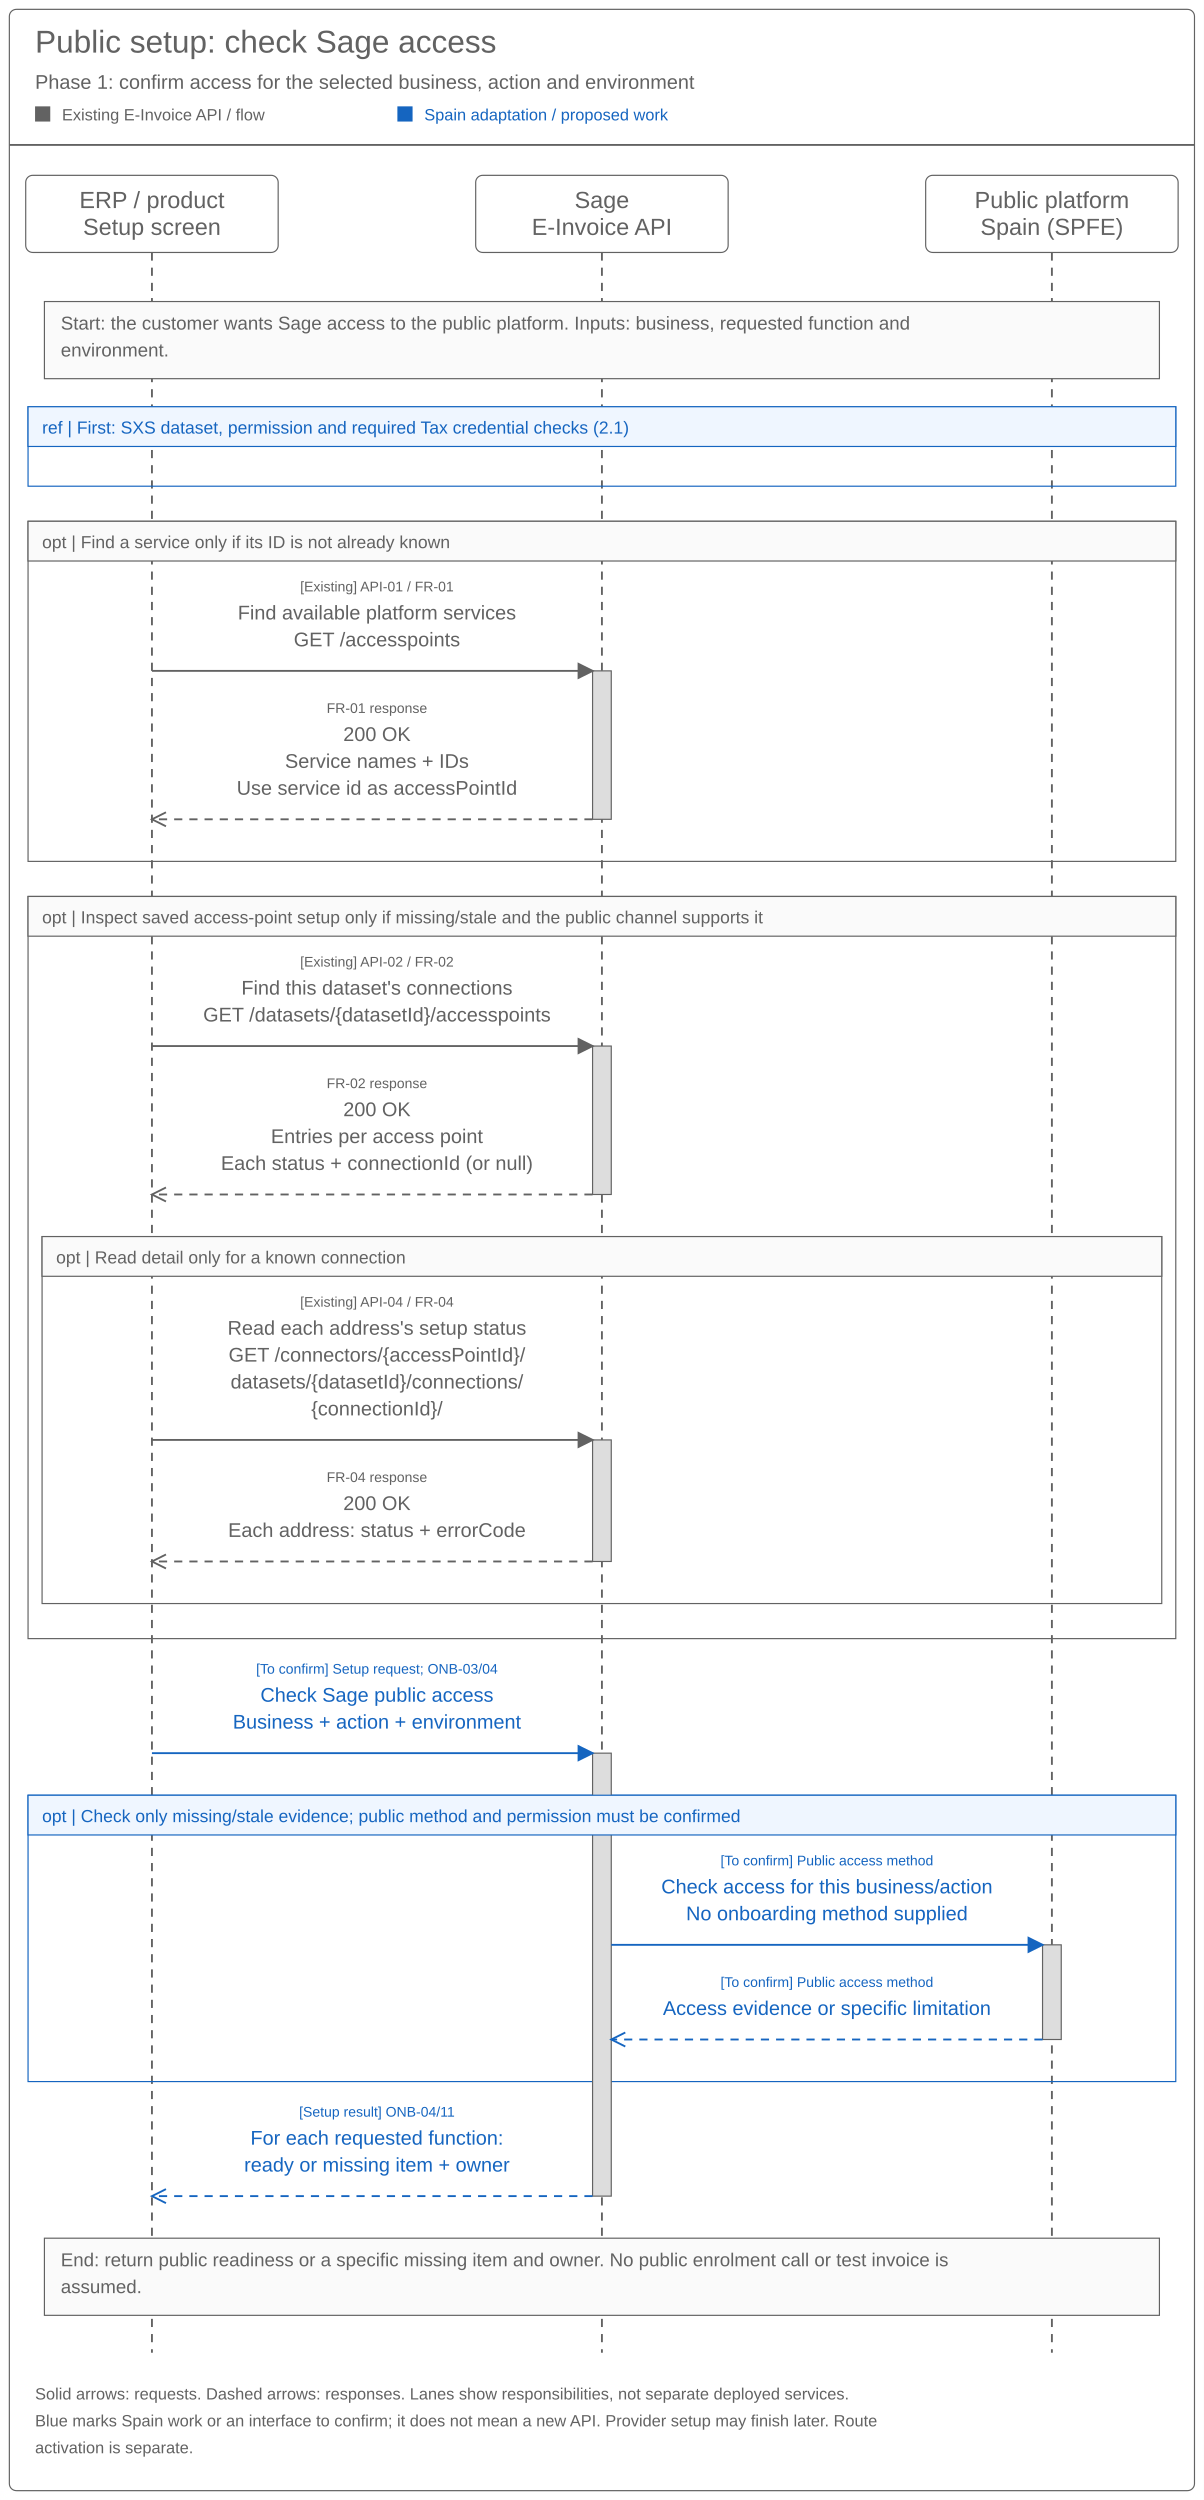
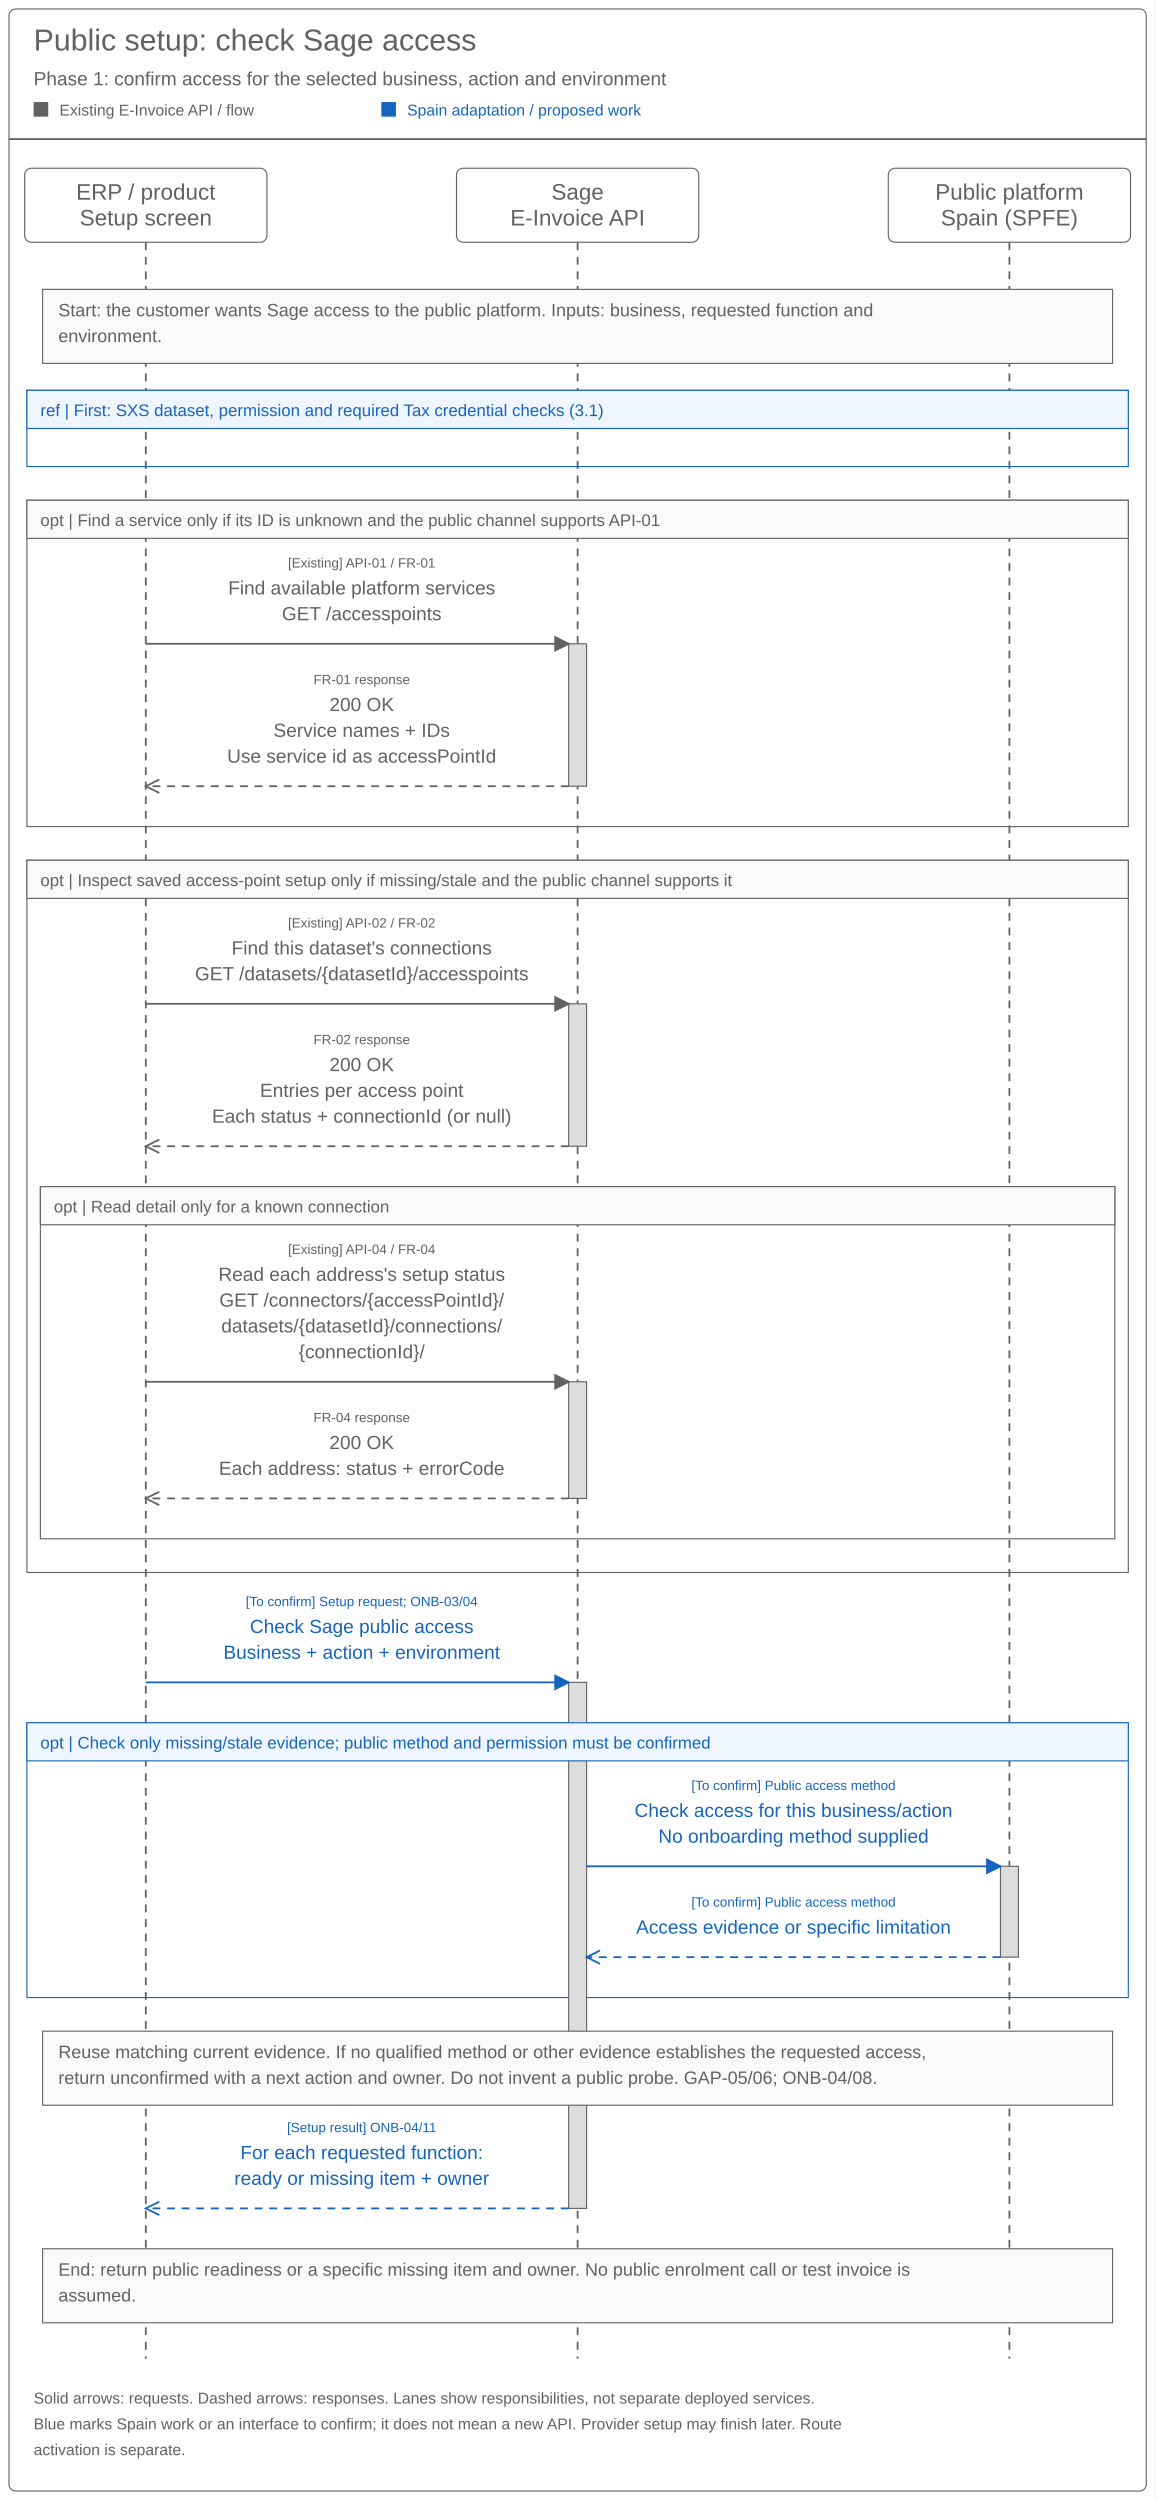
- <svg xmlns="http://www.w3.org/2000/svg" aria-label="Public setup: check Sage access" width="1030" height="2139" viewBox="0 0 1030 2139" role="img">
-   <rect width="1030" height="2139" fill="white" />
-   <rect x="8" y="8" width="1014" height="2123" fill="white" stroke="#626262" rx="6" />
+ <svg xmlns="http://www.w3.org/2000/svg" aria-label="Public setup: check Sage access" width="1030" height="2229" viewBox="0 0 1030 2229" role="img">
+   <rect width="1030" height="2229" fill="white" />
+   <rect x="8" y="8" width="1014" height="2213" fill="white" stroke="#626262" rx="6" />
  <text font-family="Arial, sans-serif" font-size="27" text-anchor="start" x="30" y="45" fill="#626262">Public setup: check Sage access</text>
  <text font-family="Arial, sans-serif" font-size="17" text-anchor="start" x="30" y="76" fill="#626262">Phase 1: confirm access for the selected business, action and environment</text>
  <path d="M 8,124 L 1022,124" fill="none" stroke="#626262" stroke-width="1.6" />
-   <path d="M 130,216 L 130,2013" fill="none" stroke="#626262" stroke-width="1.6" stroke-dasharray="7 6" />
+   <path d="M 130,216 L 130,2103" fill="none" stroke="#626262" stroke-width="1.6" stroke-dasharray="7 6" />
  <rect x="22" y="150" width="216" height="66" fill="white" stroke="#626262" rx="6" />
  <text font-family="Arial, sans-serif" font-size="20" text-anchor="middle" x="130" y="178" fill="#626262">ERP / product</text>
  <text font-family="Arial, sans-serif" font-size="20" text-anchor="middle" x="130" y="201" fill="#626262">Setup screen</text>
-   <path d="M 515,216 L 515,2013" fill="none" stroke="#626262" stroke-width="1.6" stroke-dasharray="7 6" />
+   <path d="M 515,216 L 515,2103" fill="none" stroke="#626262" stroke-width="1.6" stroke-dasharray="7 6" />
  <rect x="407" y="150" width="216" height="66" fill="white" stroke="#626262" rx="6" />
  <text font-family="Arial, sans-serif" font-size="20" text-anchor="middle" x="515" y="178" fill="#626262">Sage</text>
  <text font-family="Arial, sans-serif" font-size="20" text-anchor="middle" x="515" y="201" fill="#626262">E-Invoice API</text>
-   <path d="M 900,216 L 900,2013" fill="none" stroke="#626262" stroke-width="1.6" stroke-dasharray="7 6" />
+   <path d="M 900,216 L 900,2103" fill="none" stroke="#626262" stroke-width="1.6" stroke-dasharray="7 6" />
  <rect x="792" y="150" width="216" height="66" fill="white" stroke="#626262" rx="6" />
  <text font-family="Arial, sans-serif" font-size="20" text-anchor="middle" x="900" y="178" fill="#626262">Public platform</text>
  <text font-family="Arial, sans-serif" font-size="20" text-anchor="middle" x="900" y="201" fill="#626262">Spain (SPFE)</text>
  <rect x="24" y="348" width="982" height="68" fill="none" stroke="#1565C0" rx="0" />
  <rect x="24" y="446" width="982" height="291" fill="none" stroke="#626262" rx="0" />
  <rect x="36" y="1058" width="958" height="314" fill="none" stroke="#626262" rx="0" />
  <rect x="24" y="767" width="982" height="635" fill="none" stroke="#626262" rx="0" />
  <rect x="24" y="1536" width="982" height="245" fill="none" stroke="#1565C0" rx="0" />
  <rect x="507" y="574" width="16" height="127" fill="#dddddd" stroke="#626262" rx="0" />
  <rect x="507" y="895" width="16" height="127" fill="#dddddd" stroke="#626262" rx="0" />
  <rect x="507" y="1232" width="16" height="104" fill="#dddddd" stroke="#626262" rx="0" />
  <rect x="892" y="1664" width="16" height="81" fill="#dddddd" stroke="#626262" rx="0" />
-   <rect x="507" y="1500" width="16" height="379" fill="#dddddd" stroke="#626262" rx="0" />
+   <rect x="507" y="1500" width="16" height="469" fill="#dddddd" stroke="#626262" rx="0" />
  <rect x="24" y="348" width="982" height="34" fill="#EFF6FF" stroke="#1565C0" rx="0" />
-   <text font-family="Arial, sans-serif" font-size="15" text-anchor="start" x="36" y="371" fill="#1565C0">ref | First: SXS dataset, permission and required Tax credential checks (2.1)</text>
+   <text font-family="Arial, sans-serif" font-size="15" text-anchor="start" x="36" y="371" fill="#1565C0">ref | First: SXS dataset, permission and required Tax credential checks (3.1)</text>
  <rect x="24" y="446" width="982" height="34" fill="#FAFAFA" stroke="#626262" rx="0" />
-   <text font-family="Arial, sans-serif" font-size="15" text-anchor="start" x="36" y="469" fill="#626262">opt | Find a service only if its ID is not already known</text>
+   <text font-family="Arial, sans-serif" font-size="15" text-anchor="start" x="36" y="469" fill="#626262">opt | Find a service only if its ID is unknown and the public channel supports API-01</text>
  <rect x="36" y="1058" width="958" height="34" fill="#FAFAFA" stroke="#626262" rx="0" />
  <text font-family="Arial, sans-serif" font-size="15" text-anchor="start" x="48" y="1081" fill="#626262">opt | Read detail only for a known connection</text>
  <rect x="24" y="767" width="982" height="34" fill="#FAFAFA" stroke="#626262" rx="0" />
  <text font-family="Arial, sans-serif" font-size="15" text-anchor="start" x="36" y="790" fill="#626262">opt | Inspect saved access-point setup only if missing/stale and the public channel supports it</text>
  <rect x="24" y="1536" width="982" height="34" fill="#EFF6FF" stroke="#1565C0" rx="0" />
  <text font-family="Arial, sans-serif" font-size="15" text-anchor="start" x="36" y="1559" fill="#1565C0">opt | Check only missing/stale evidence; public method and permission must be confirmed</text>
  <rect x="38" y="258" width="954" height="66" fill="#fafafa" stroke="#626262" rx="0" />
  <text font-family="Arial, sans-serif" font-size="16" text-anchor="start" x="52" y="282" fill="#626262">Start: the customer wants Sage access to the public platform. Inputs: business, requested function and</text>
  <text font-family="Arial, sans-serif" font-size="16" text-anchor="start" x="52" y="305" fill="#626262">environment.</text>
-   <rect x="38" y="1915" width="954" height="66" fill="#fafafa" stroke="#626262" rx="0" />
-   <text font-family="Arial, sans-serif" font-size="16" text-anchor="start" x="52" y="1939" fill="#626262">End: return public readiness or a specific missing item and owner. No public enrolment call or test invoice is</text>
-   <text font-family="Arial, sans-serif" font-size="16" text-anchor="start" x="52" y="1962" fill="#626262">assumed.</text>
+   <rect x="38" y="1811" width="954" height="66" fill="#fafafa" stroke="#626262" rx="0" />
+   <text font-family="Arial, sans-serif" font-size="16" text-anchor="start" x="52" y="1835" fill="#626262">Reuse matching current evidence. If no qualified method or other evidence establishes the requested access,</text>
+   <text font-family="Arial, sans-serif" font-size="16" text-anchor="start" x="52" y="1858" fill="#626262">return unconfirmed with a next action and owner. Do not invent a public probe. GAP-05/06; ONB-04/08.</text>
+   <rect x="38" y="2005" width="954" height="66" fill="#fafafa" stroke="#626262" rx="0" />
+   <text font-family="Arial, sans-serif" font-size="16" text-anchor="start" x="52" y="2029" fill="#626262">End: return public readiness or a specific missing item and owner. No public enrolment call or test invoice is</text>
+   <text font-family="Arial, sans-serif" font-size="16" text-anchor="start" x="52" y="2052" fill="#626262">assumed.</text>
  <rect x="142" y="488" width="361" height="77" fill="white" stroke="none" rx="0" />
  <text font-family="Arial, sans-serif" font-size="12" text-anchor="middle" x="322.5" y="506" fill="#626262">[Existing] API-01 / FR-01</text>
  <text font-family="Arial, sans-serif" font-size="17" text-anchor="middle" x="322.5" y="530" fill="#626262">Find available platform services</text>
  <text font-family="Arial, sans-serif" font-size="17" text-anchor="middle" x="322.5" y="553" fill="#626262">GET /accesspoints</text>
  <path d="M 130,574 L 507,574" fill="none" stroke="#626262" stroke-width="1.6" />
  <path stroke-width="1.6" d="M 495,568 L 507,574 L 495,580 Z" fill="#626262" stroke="#626262" />
  <rect x="142" y="592" width="361" height="100" fill="white" stroke="none" rx="0" />
  <text font-family="Arial, sans-serif" font-size="12" text-anchor="middle" x="322.5" y="610" fill="#626262">FR-01 response</text>
  <text font-family="Arial, sans-serif" font-size="17" text-anchor="middle" x="322.5" y="634" fill="#626262">200 OK</text>
  <text font-family="Arial, sans-serif" font-size="17" text-anchor="middle" x="322.5" y="657" fill="#626262">Service names + IDs</text>
  <text font-family="Arial, sans-serif" font-size="17" text-anchor="middle" x="322.5" y="680" fill="#626262">Use service id as accessPointId</text>
  <path d="M 507,701 L 130,701" fill="none" stroke="#626262" stroke-width="1.6" stroke-dasharray="7 6" />
  <path stroke-width="1.6" d="M 142,695 L 130,701 L 142,707" fill="none" stroke="#626262" />
  <rect x="142" y="809" width="361" height="77" fill="white" stroke="none" rx="0" />
  <text font-family="Arial, sans-serif" font-size="12" text-anchor="middle" x="322.5" y="827" fill="#626262">[Existing] API-02 / FR-02</text>
  <text font-family="Arial, sans-serif" font-size="17" text-anchor="middle" x="322.5" y="851" fill="#626262">Find this dataset's connections</text>
  <text font-family="Arial, sans-serif" font-size="17" text-anchor="middle" x="322.5" y="874" fill="#626262">GET /datasets/{datasetId}/accesspoints</text>
  <path d="M 130,895 L 507,895" fill="none" stroke="#626262" stroke-width="1.6" />
  <path stroke-width="1.6" d="M 495,889 L 507,895 L 495,901 Z" fill="#626262" stroke="#626262" />
  <rect x="142" y="913" width="361" height="100" fill="white" stroke="none" rx="0" />
  <text font-family="Arial, sans-serif" font-size="12" text-anchor="middle" x="322.5" y="931" fill="#626262">FR-02 response</text>
  <text font-family="Arial, sans-serif" font-size="17" text-anchor="middle" x="322.5" y="955" fill="#626262">200 OK</text>
  <text font-family="Arial, sans-serif" font-size="17" text-anchor="middle" x="322.5" y="978" fill="#626262">Entries per access point</text>
  <text font-family="Arial, sans-serif" font-size="17" text-anchor="middle" x="322.5" y="1001" fill="#626262">Each status + connectionId (or null)</text>
  <path d="M 507,1022 L 130,1022" fill="none" stroke="#626262" stroke-width="1.6" stroke-dasharray="7 6" />
  <path stroke-width="1.6" d="M 142,1016 L 130,1022 L 142,1028" fill="none" stroke="#626262" />
  <rect x="142" y="1100" width="361" height="123" fill="white" stroke="none" rx="0" />
  <text font-family="Arial, sans-serif" font-size="12" text-anchor="middle" x="322.5" y="1118" fill="#626262">[Existing] API-04 / FR-04</text>
  <text font-family="Arial, sans-serif" font-size="17" text-anchor="middle" x="322.5" y="1142" fill="#626262">Read each address's setup status</text>
  <text font-family="Arial, sans-serif" font-size="17" text-anchor="middle" x="322.5" y="1165" fill="#626262">GET /connectors/{accessPointId}/</text>
  <text font-family="Arial, sans-serif" font-size="17" text-anchor="middle" x="322.5" y="1188" fill="#626262">datasets/{datasetId}/connections/</text>
  <text font-family="Arial, sans-serif" font-size="17" text-anchor="middle" x="322.5" y="1211" fill="#626262">{connectionId}/</text>
  <path d="M 130,1232 L 507,1232" fill="none" stroke="#626262" stroke-width="1.6" />
  <path stroke-width="1.6" d="M 495,1226 L 507,1232 L 495,1238 Z" fill="#626262" stroke="#626262" />
  <rect x="142" y="1250" width="361" height="77" fill="white" stroke="none" rx="0" />
  <text font-family="Arial, sans-serif" font-size="12" text-anchor="middle" x="322.5" y="1268" fill="#626262">FR-04 response</text>
  <text font-family="Arial, sans-serif" font-size="17" text-anchor="middle" x="322.5" y="1292" fill="#626262">200 OK</text>
  <text font-family="Arial, sans-serif" font-size="17" text-anchor="middle" x="322.5" y="1315" fill="#626262">Each address: status + errorCode</text>
  <path d="M 507,1336 L 130,1336" fill="none" stroke="#626262" stroke-width="1.6" stroke-dasharray="7 6" />
  <path stroke-width="1.6" d="M 142,1330 L 130,1336 L 142,1342" fill="none" stroke="#626262" />
  <rect x="142" y="1414" width="361" height="77" fill="white" stroke="none" rx="0" />
  <text font-family="Arial, sans-serif" font-size="12" text-anchor="middle" x="322.5" y="1432" fill="#1565C0">[To confirm] Setup request; ONB-03/04</text>
  <text font-family="Arial, sans-serif" font-size="17" text-anchor="middle" x="322.5" y="1456" fill="#1565C0">Check Sage public access</text>
  <text font-family="Arial, sans-serif" font-size="17" text-anchor="middle" x="322.5" y="1479" fill="#1565C0">Business + action + environment</text>
  <path d="M 130,1500 L 507,1500" fill="none" stroke="#1565C0" stroke-width="1.6" />
  <path stroke-width="1.6" d="M 495,1494 L 507,1500 L 495,1506 Z" fill="#1565C0" stroke="#1565C0" />
  <rect x="527" y="1578" width="361" height="77" fill="white" stroke="none" rx="0" />
  <text font-family="Arial, sans-serif" font-size="12" text-anchor="middle" x="707.5" y="1596" fill="#1565C0">[To confirm] Public access method</text>
  <text font-family="Arial, sans-serif" font-size="17" text-anchor="middle" x="707.5" y="1620" fill="#1565C0">Check access for this business/action</text>
  <text font-family="Arial, sans-serif" font-size="17" text-anchor="middle" x="707.5" y="1643" fill="#1565C0">No onboarding method supplied</text>
  <path d="M 523,1664 L 892,1664" fill="none" stroke="#1565C0" stroke-width="1.6" />
  <path stroke-width="1.6" d="M 880,1658 L 892,1664 L 880,1670 Z" fill="#1565C0" stroke="#1565C0" />
  <rect x="527" y="1682" width="361" height="54" fill="white" stroke="none" rx="0" />
  <text font-family="Arial, sans-serif" font-size="12" text-anchor="middle" x="707.5" y="1700" fill="#1565C0">[To confirm] Public access method</text>
  <text font-family="Arial, sans-serif" font-size="17" text-anchor="middle" x="707.5" y="1724" fill="#1565C0">Access evidence or specific limitation</text>
  <path d="M 892,1745 L 523,1745" fill="none" stroke="#1565C0" stroke-width="1.6" stroke-dasharray="7 6" />
  <path stroke-width="1.6" d="M 535,1739 L 523,1745 L 535,1751" fill="none" stroke="#1565C0" />
-   <rect x="142" y="1793" width="361" height="77" fill="white" stroke="none" rx="0" />
-   <text font-family="Arial, sans-serif" font-size="12" text-anchor="middle" x="322.5" y="1811" fill="#1565C0">[Setup result] ONB-04/11</text>
-   <text font-family="Arial, sans-serif" font-size="17" text-anchor="middle" x="322.5" y="1835" fill="#1565C0">For each requested function:</text>
-   <text font-family="Arial, sans-serif" font-size="17" text-anchor="middle" x="322.5" y="1858" fill="#1565C0">ready or missing item + owner</text>
-   <path d="M 507,1879 L 130,1879" fill="none" stroke="#1565C0" stroke-width="1.6" stroke-dasharray="7 6" />
-   <path stroke-width="1.6" d="M 142,1873 L 130,1879 L 142,1885" fill="none" stroke="#1565C0" />
-   <text font-family="Arial, sans-serif" font-size="14" text-anchor="start" x="30" y="2053" fill="#626262">Solid arrows: requests. Dashed arrows: responses. Lanes show responsibilities, not separate deployed services.</text>
-   <text font-family="Arial, sans-serif" font-size="14" text-anchor="start" x="30" y="2076" fill="#626262">Blue marks Spain work or an interface to confirm; it does not mean a new API. Provider setup may finish later. Route</text>
-   <text font-family="Arial, sans-serif" font-size="14" text-anchor="start" x="30" y="2099" fill="#626262">activation is separate.</text>
+   <rect x="142" y="1883" width="361" height="77" fill="white" stroke="none" rx="0" />
+   <text font-family="Arial, sans-serif" font-size="12" text-anchor="middle" x="322.5" y="1901" fill="#1565C0">[Setup result] ONB-04/11</text>
+   <text font-family="Arial, sans-serif" font-size="17" text-anchor="middle" x="322.5" y="1925" fill="#1565C0">For each requested function:</text>
+   <text font-family="Arial, sans-serif" font-size="17" text-anchor="middle" x="322.5" y="1948" fill="#1565C0">ready or missing item + owner</text>
+   <path d="M 507,1969 L 130,1969" fill="none" stroke="#1565C0" stroke-width="1.6" stroke-dasharray="7 6" />
+   <path stroke-width="1.6" d="M 142,1963 L 130,1969 L 142,1975" fill="none" stroke="#1565C0" />
+   <text font-family="Arial, sans-serif" font-size="14" text-anchor="start" x="30" y="2143" fill="#626262">Solid arrows: requests. Dashed arrows: responses. Lanes show responsibilities, not separate deployed services.</text>
+   <text font-family="Arial, sans-serif" font-size="14" text-anchor="start" x="30" y="2166" fill="#626262">Blue marks Spain work or an interface to confirm; it does not mean a new API. Provider setup may finish later. Route</text>
+   <text font-family="Arial, sans-serif" font-size="14" text-anchor="start" x="30" y="2189" fill="#626262">activation is separate.</text>
  <rect id="reuse-legend-grey-swatch" x="30" y="91" width="13" height="13" fill="#626262" />
  <text font-family="Arial, sans-serif" font-size="14" id="reuse-legend-grey-label" x="53" y="103" fill="#626262">Existing E-Invoice API / flow</text>
  <rect id="reuse-legend-blue-swatch" x="340" y="91" width="13" height="13" fill="#1565C0" />
  <text font-family="Arial, sans-serif" font-size="14" id="reuse-legend-blue-label" x="363" y="103" fill="#1565C0">Spain adaptation / proposed work</text>
</svg>
